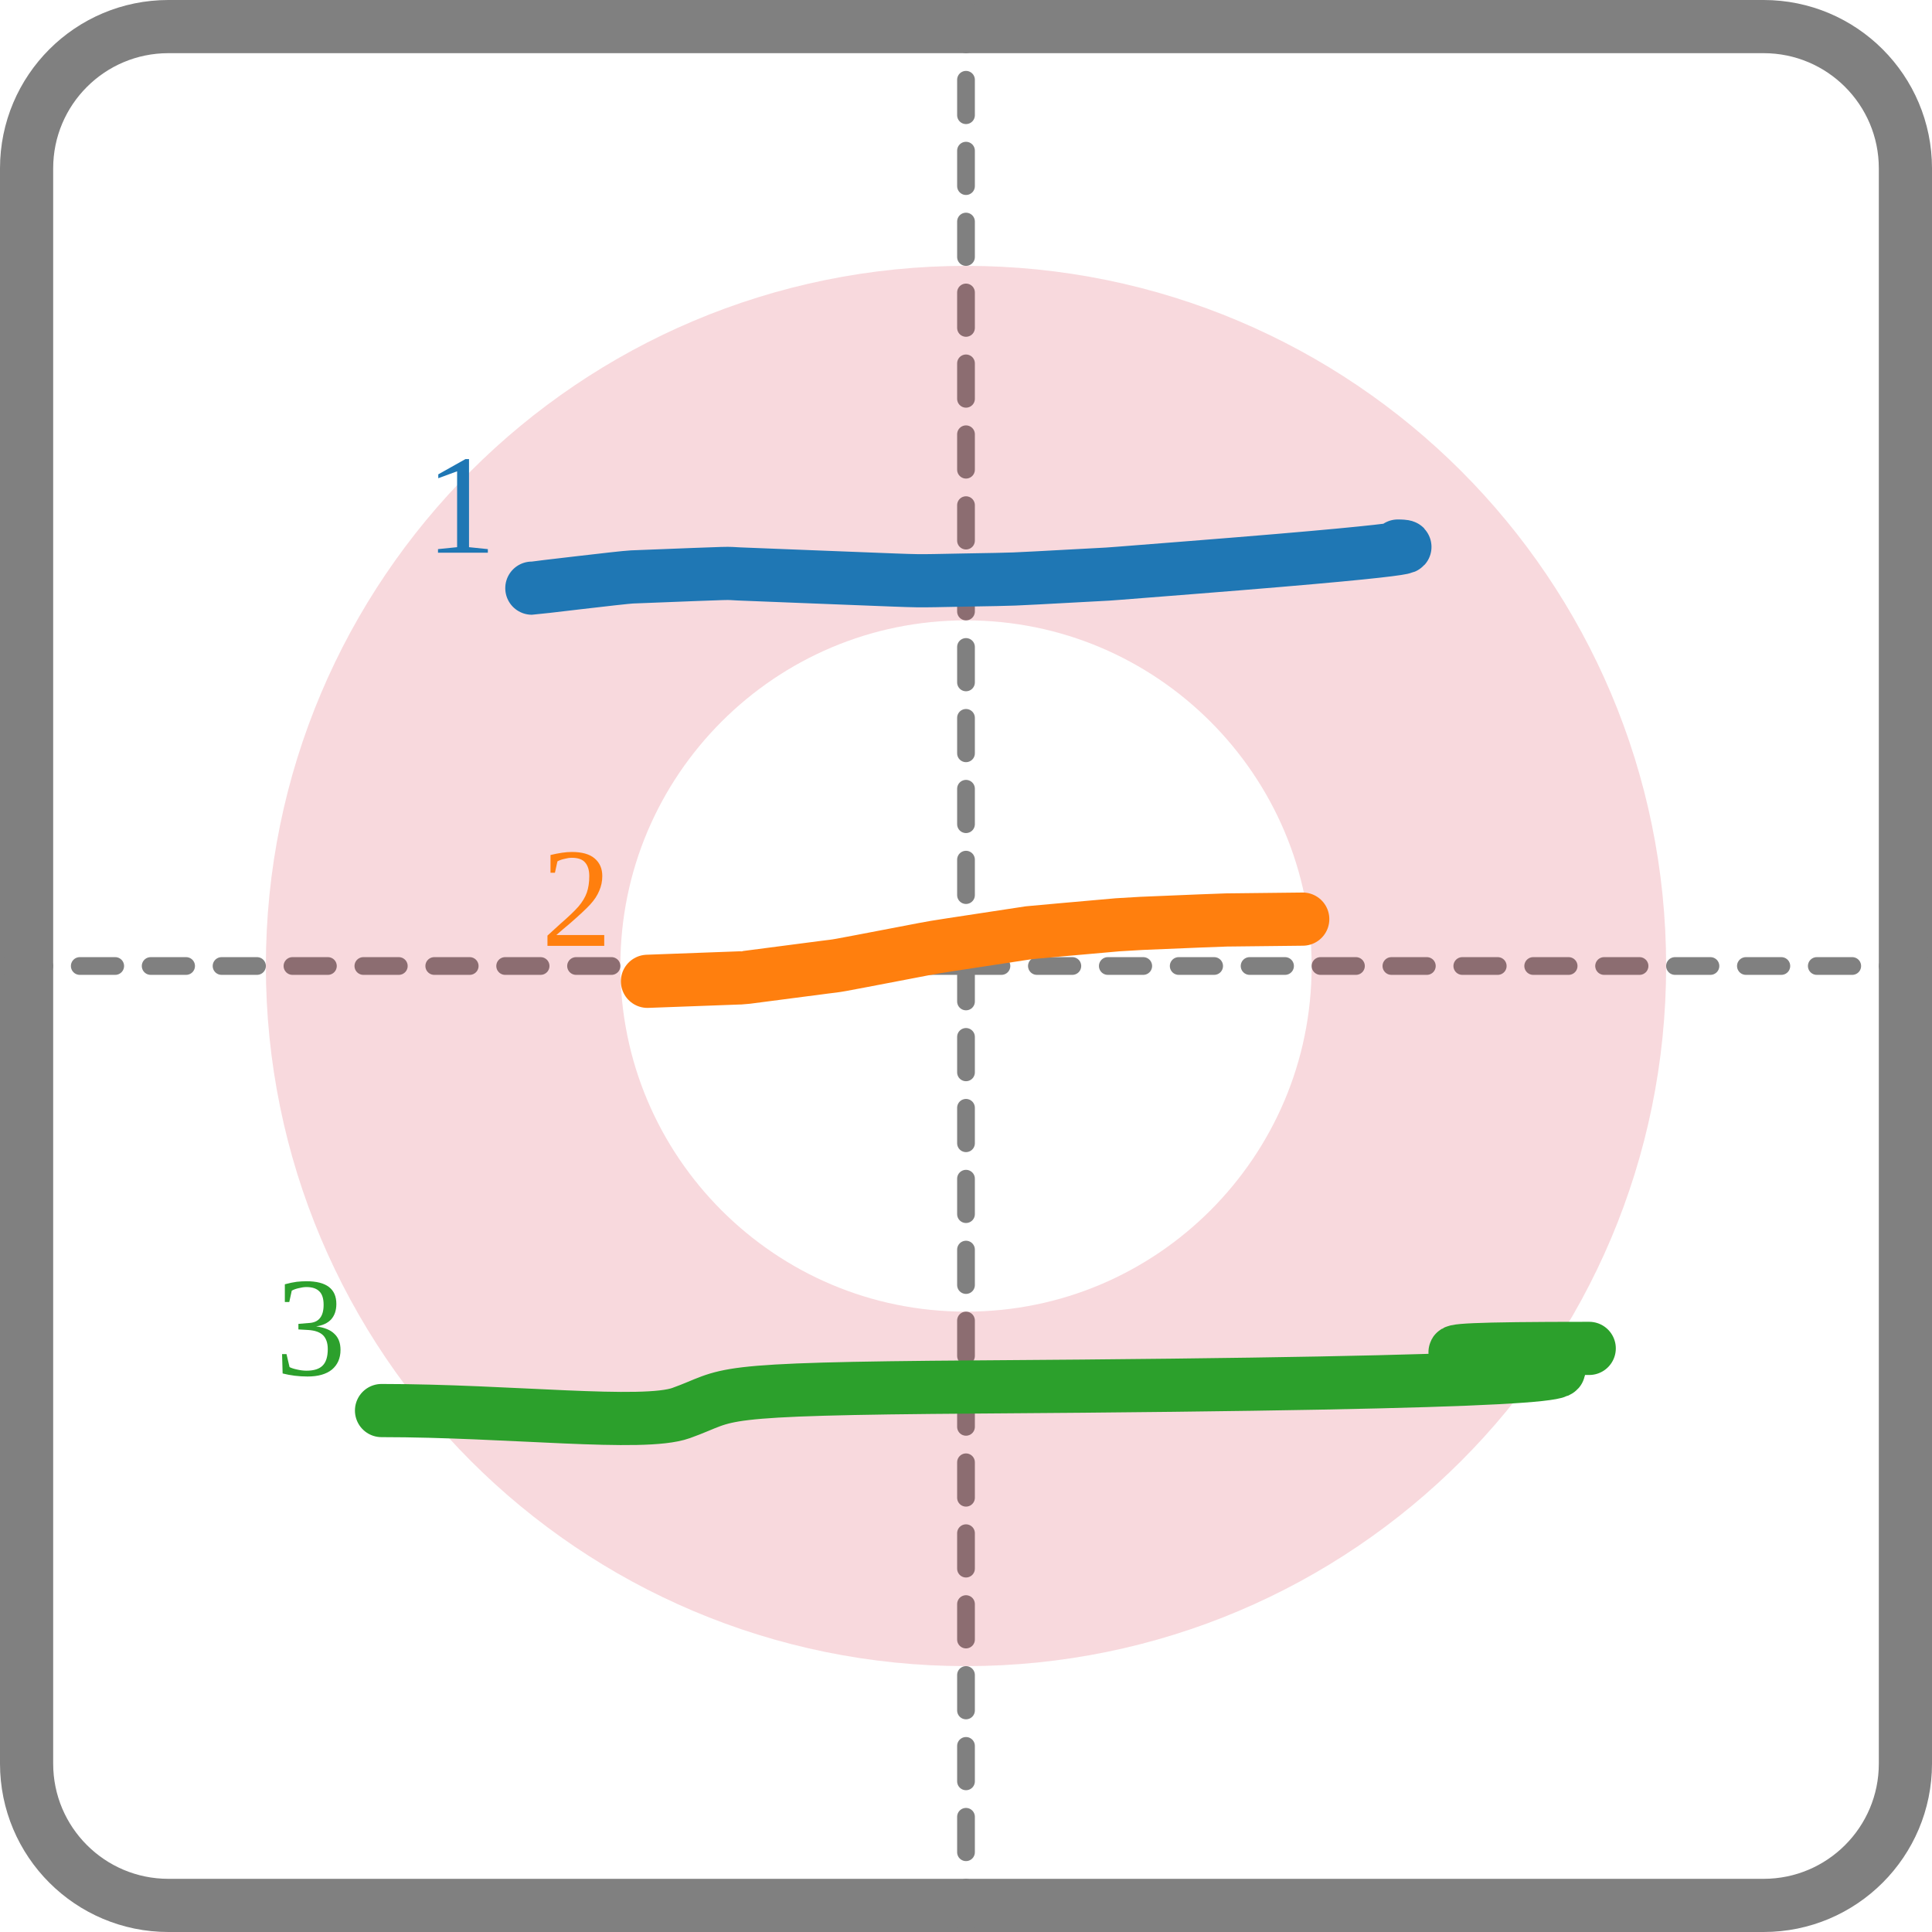
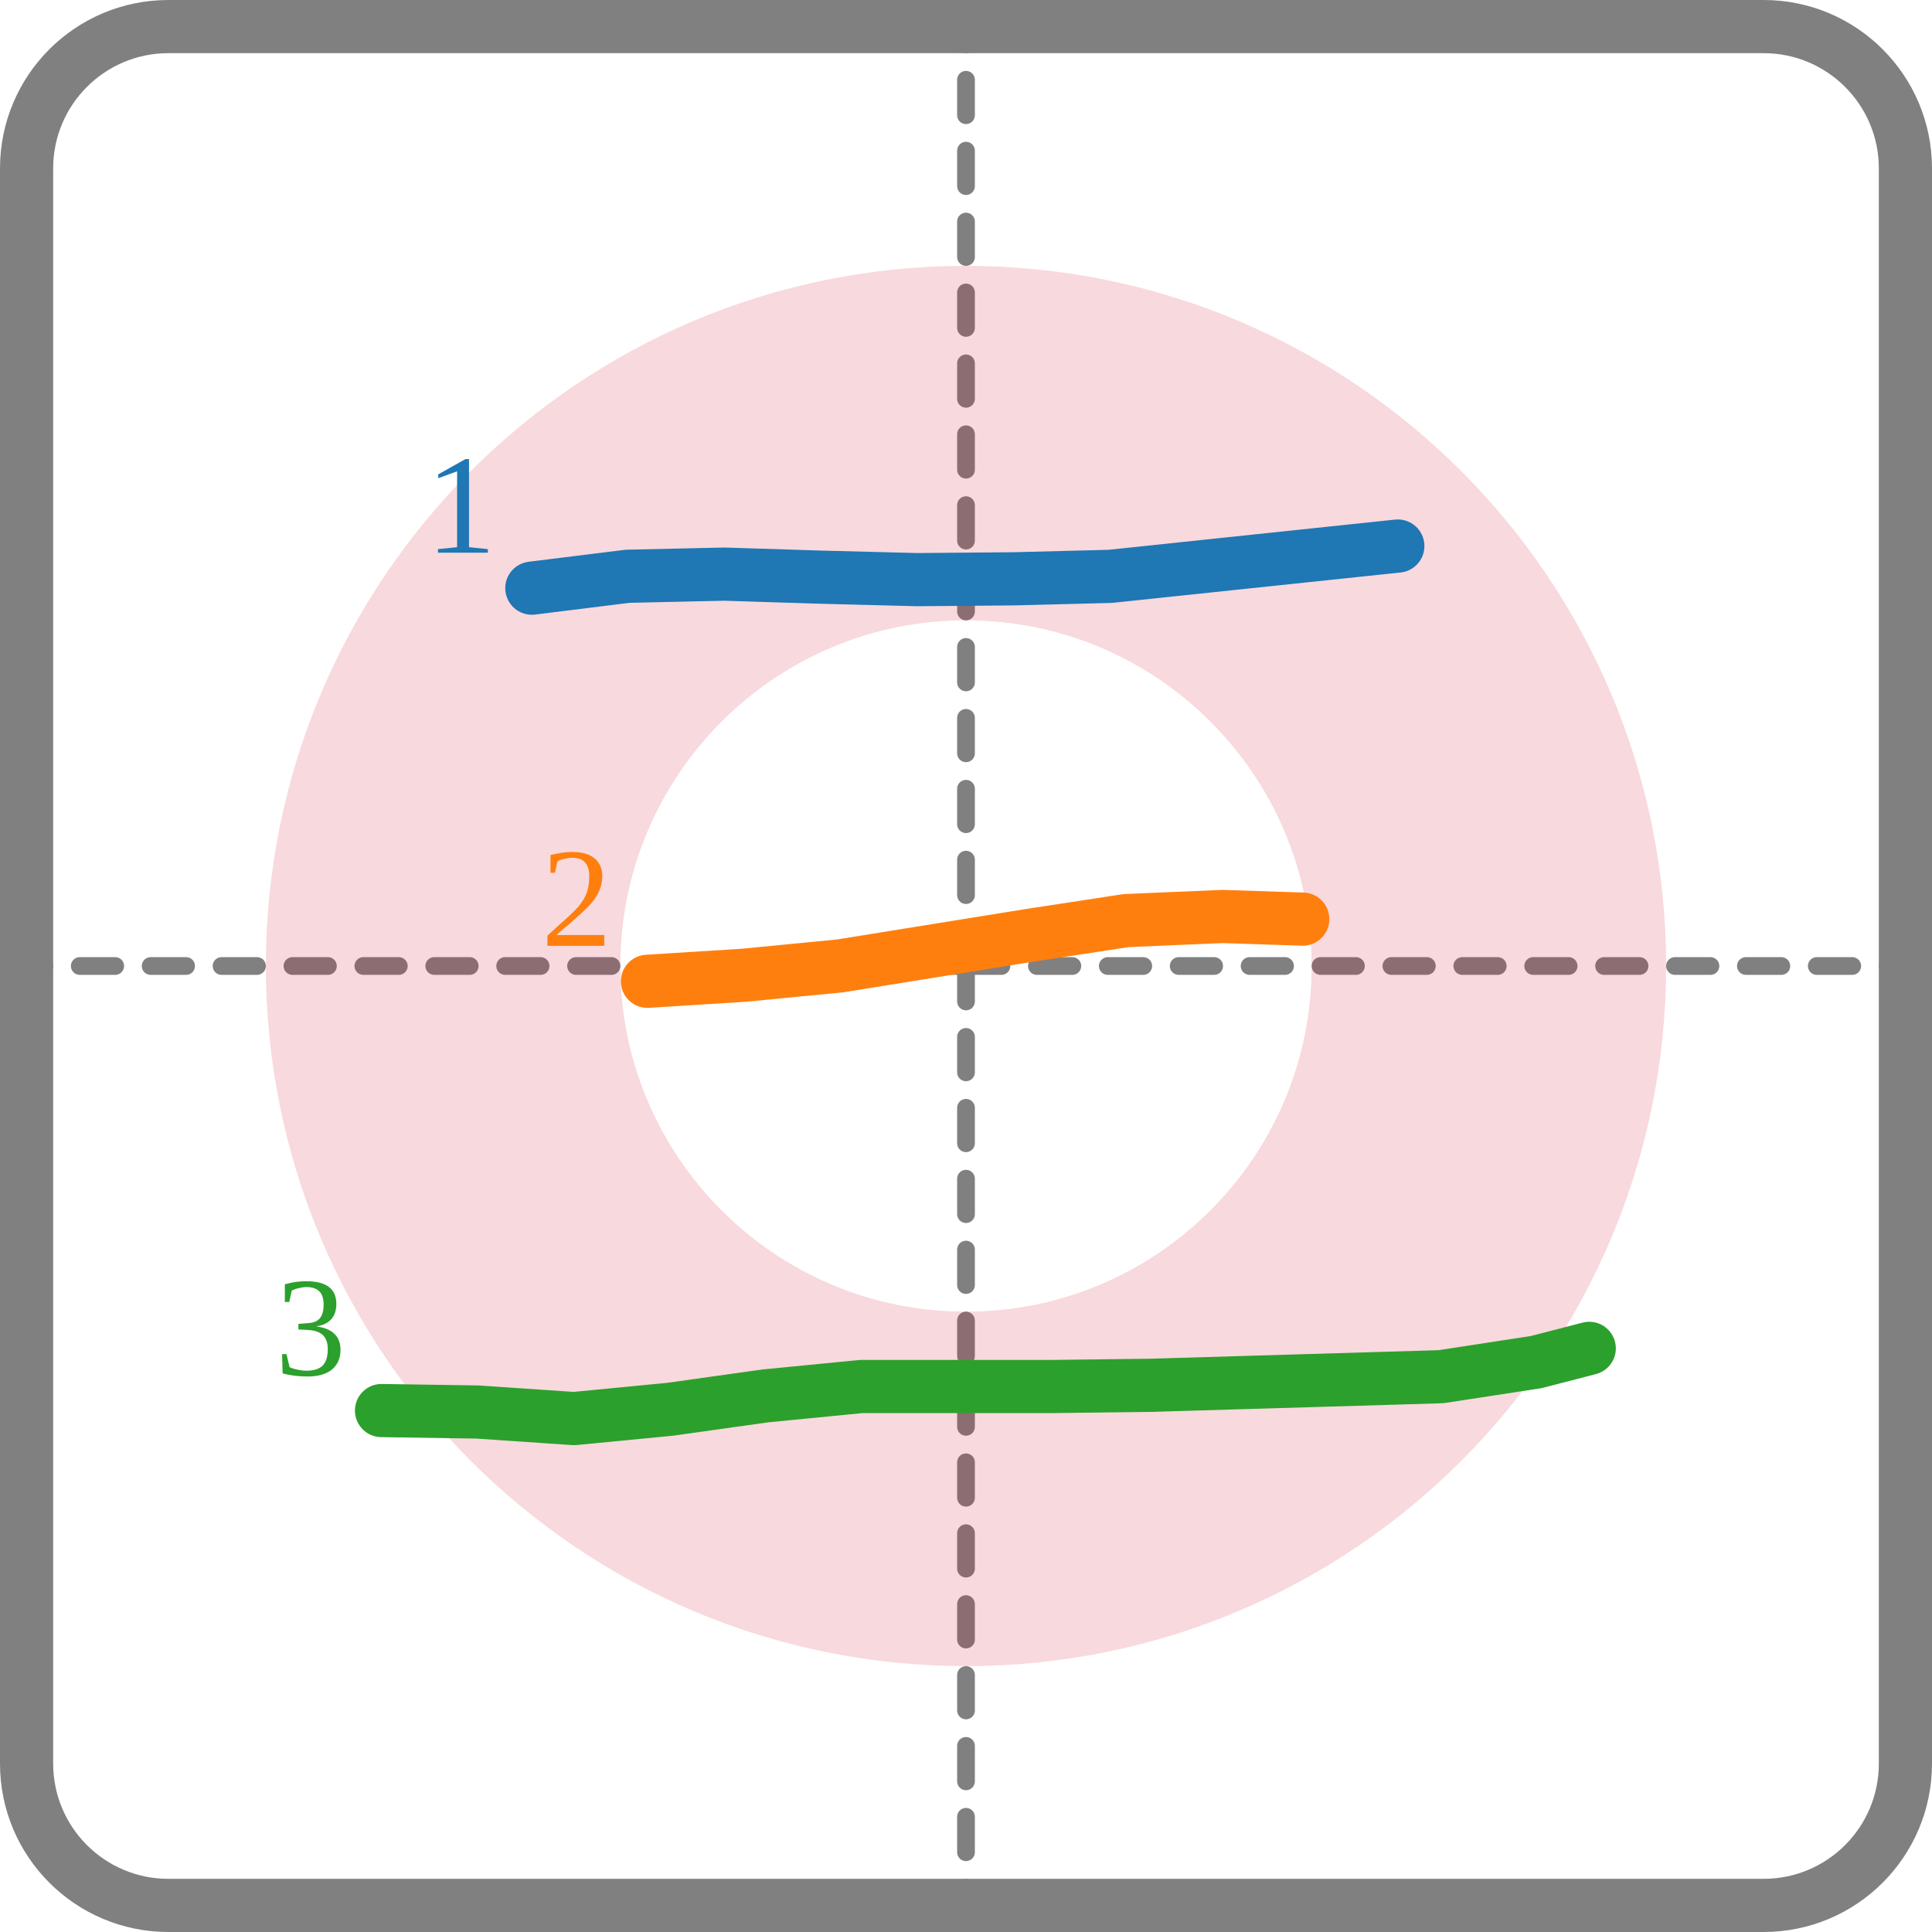
<svg xmlns="http://www.w3.org/2000/svg" height="109" viewBox="0 0 109 109" width="109">
  <rect fill="none" height="106" rx="8" ry="8" stroke="gray" stroke-linejoin="miter" stroke-width="3" width="106" x="1.5" y="1.5" />
  <line stroke="gray" stroke-dasharray="2,2" stroke-linecap="round" stroke-width="1" x1="54.5" x2="109" y1="54.5" y2="54.5" />
  <line stroke="gray" stroke-dasharray="2,2" stroke-linecap="round" stroke-width="1" x1="54.5" x2="0" y1="54.5" y2="54.5" />
  <line stroke="gray" stroke-dasharray="2,2" stroke-linecap="round" stroke-width="1" x1="54.5" x2="54.5" y1="54.5" y2="0" />
  <line stroke="gray" stroke-dasharray="2,2" stroke-linecap="round" stroke-width="1" x1="54.5" x2="54.5" y1="54.5" y2="109" />
  <circle cx="54.5" cy="54.5" fill="none" opacity="0.15" r="29.5" stroke="#D0021B" stroke-width="20" />
-   <path d="M30.006,33.183 C30.105,33.183 35.114,32.572 35.653,32.55 C42.044,32.301 40.741,32.342 41.709,32.381 C43.074,32.435 44.439,32.489 45.805,32.543 C46.382,32.566 45.933,32.549 48.031,32.63 C52.473,32.801 51.281,32.782 54.475,32.724 C57.669,32.665 56.479,32.712 60.911,32.474 C61.44,32.446 61.968,32.418 62.496,32.389 C62.709,32.374 62.921,32.358 63.133,32.342 C64.496,32.235 65.859,32.128 67.222,32.02 C82.615,30.807 78.862,30.807 78.862,30.807" fill="none" stroke="#1f77b4" stroke-linecap="round" stroke-linejoin="round" stroke-width="3" />
+   <path d="M30.006,33.183 L35.414,32.512 L40.857,32.391 L46.3,32.562 L51.743,32.702 L57.193,32.656 L62.637,32.517 C62.637,32.517 62.637,32.517 69.314,31.813 C72.497,31.478 75.679,31.142 78.862,30.807" fill="none" stroke="#1f77b4" stroke-linecap="round" stroke-linejoin="round" stroke-width="3" />
  <text fill="#1f77b4" font-size="8" text-anchor="end" x="28.006" y="31.183">
1
</text>
-   <path d="M36.529,55.364 C36.529,55.364 36.529,55.364 41.744,55.171 C42.007,55.161 40.889,55.304 46.531,54.567 C47.494,54.441 46.559,54.613 51.035,53.757 C53.017,53.379 52.198,53.515 55.423,53.023 C56.301,52.889 57.178,52.756 58.056,52.622 C58.65,52.568 59.243,52.514 59.837,52.46 C60.909,52.365 61.981,52.27 63.052,52.175 C63.503,52.148 63.953,52.121 64.403,52.095 C65.512,52.049 66.62,52.003 67.728,51.957 C68.213,51.939 68.698,51.921 69.183,51.903 C70.621,51.887 72.059,51.871 73.498,51.855" fill="none" stroke="#ff7f0e" stroke-linecap="round" stroke-linejoin="round" stroke-width="3" />
+   <path d="M36.529,55.364 L41.969,55.021 L47.387,54.496 C47.387,54.496 58.148,52.761 58.148,52.761 L63.534,51.938 L68.97,51.706 L73.498,51.855" fill="none" stroke="#ff7f0e" stroke-linecap="round" stroke-linejoin="round" stroke-width="3" />
  <text fill="#ff7f0e" font-size="8" text-anchor="end" x="34.529" y="53.364">
2
</text>
-   <path d="M21.525,79.581 C28.753,79.581 36.279,80.488 38.426,79.721 C41.406,78.658 39.559,78.355 55.3,78.249 C120.672,77.812 62.977,76.074 89.661,76.074" fill="none" stroke="#2ca02c" stroke-linecap="round" stroke-linejoin="round" stroke-width="3" />
+   <path d="M21.525,79.581 L26.948,79.664 L32.38,80.033 L37.793,79.51 L43.191,78.753 L48.604,78.223 C52.237,78.223 55.87,78.223 59.504,78.223 L64.953,78.156 C64.953,78.156 64.953,78.156 71.664,77.957 C74.874,77.861 78.085,77.766 81.295,77.671 L86.679,76.845 L89.662,76.072" fill="none" stroke="#2ca02c" stroke-linecap="round" stroke-linejoin="round" stroke-width="3" />
  <text fill="#2ca02c" font-size="8" text-anchor="end" x="19.525" y="77.581">
3
</text>
</svg>
